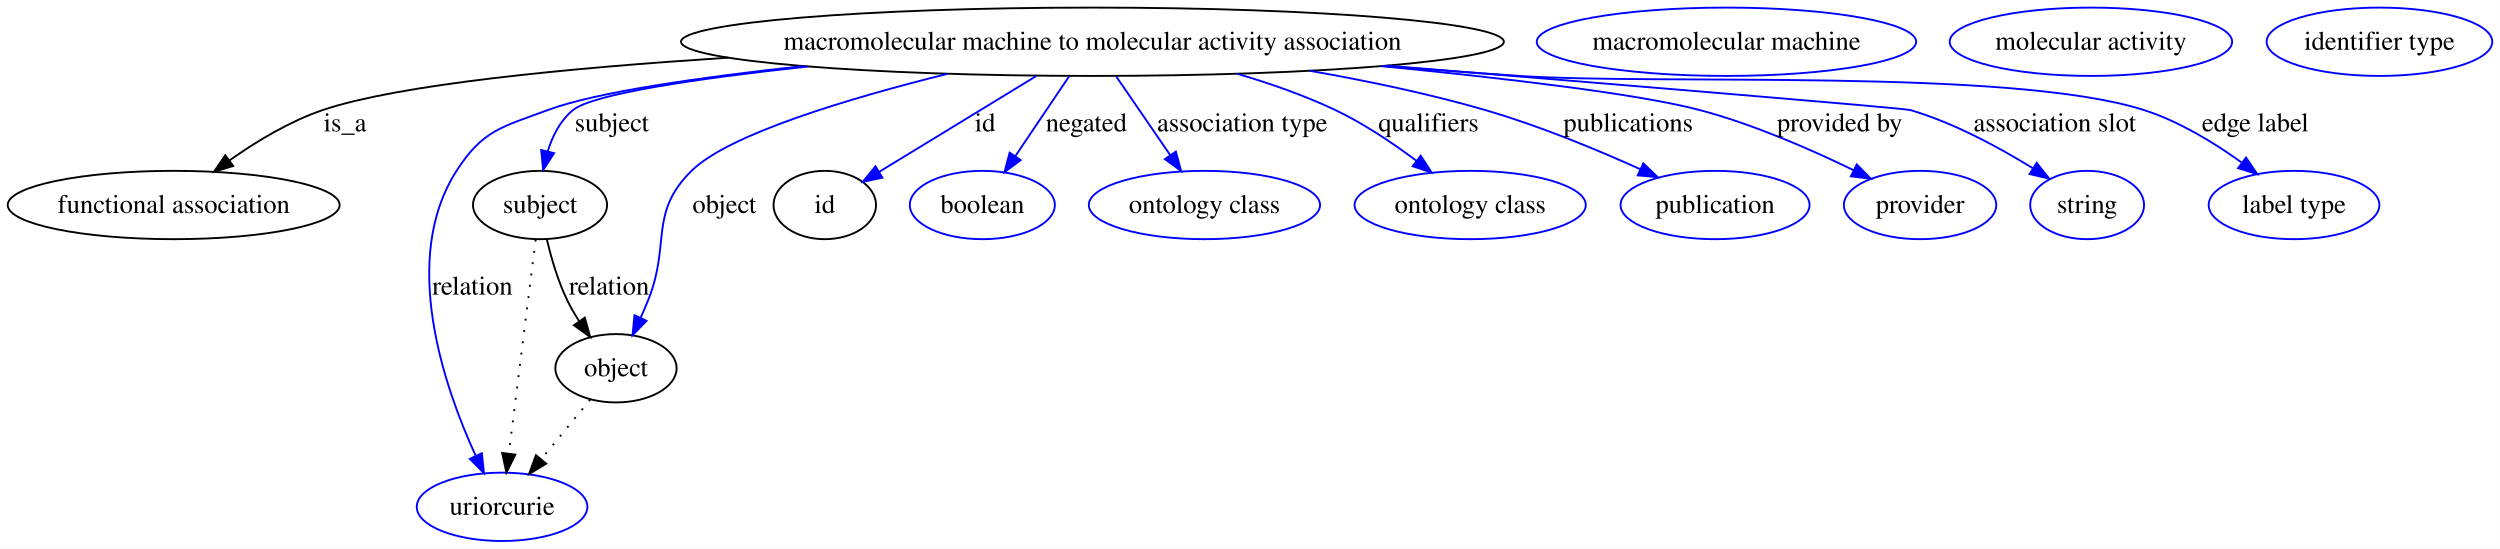
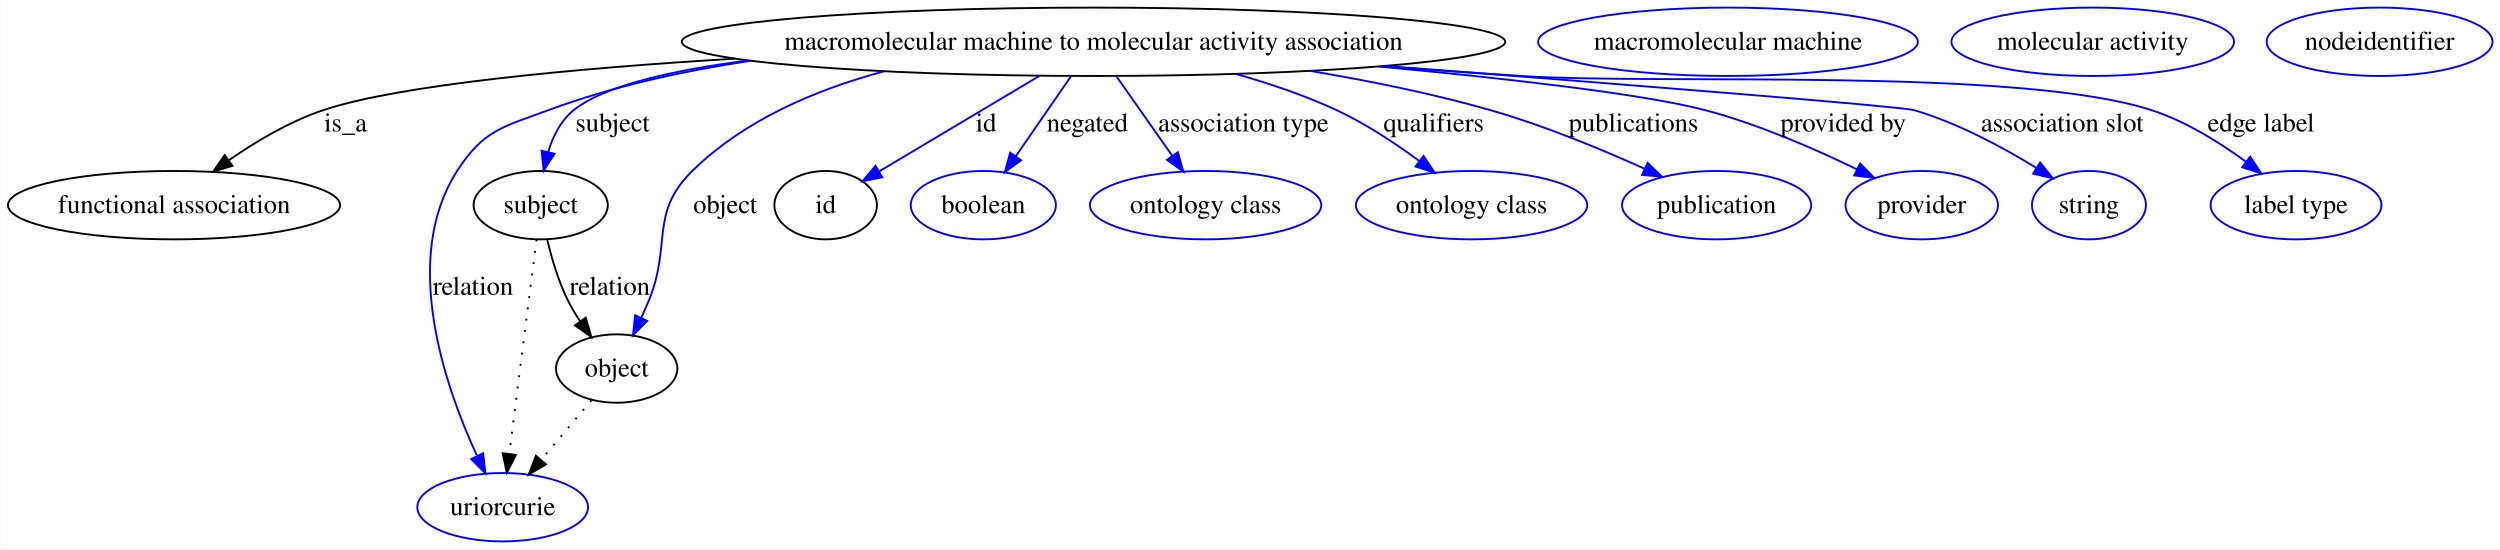
- <svg xmlns="http://www.w3.org/2000/svg" width="1317pt" height="289pt" viewBox="0.00 0.00 1316.94 289.00">
+ <svg xmlns="http://www.w3.org/2000/svg" width="1316pt" height="289pt" viewBox="0.00 0.00 1315.69 289.00">
  <g id="graph0" class="graph" transform="scale(1 1) rotate(0) translate(4 285)">
-     <polygon fill="#ffffff" stroke="transparent" points="-4,4 -4,-285 1312.937,-285 1312.937,4 -4,4" />
+     <polygon fill="white" stroke="transparent" points="-4,4 -4,-285 1311.69,-285 1311.69,4 -4,4" />
    <g id="node1" class="node">
-       <ellipse fill="none" stroke="#000000" cx="571.466" cy="-263" rx="216.74" ry="18" />
-       <text text-anchor="middle" x="571.466" y="-258.8" font-family="Times,serif" font-size="14.00" fill="#000000">macromolecular machine to molecular activity association</text>
+       <ellipse fill="none" stroke="black" cx="571.47" cy="-263" rx="216.74" ry="18" />
+       <text text-anchor="middle" x="571.47" y="-258.8" font-family="Times,serif" font-size="14.00">macromolecular machine to molecular activity association</text>
    </g>
    <g id="node2" class="node">
-       <ellipse fill="none" stroke="#000000" cx="87.466" cy="-177" rx="87.431" ry="18" />
-       <text text-anchor="middle" x="87.466" y="-172.8" font-family="Times,serif" font-size="14.00" fill="#000000">functional association</text>
+       <ellipse fill="none" stroke="black" cx="87.47" cy="-177" rx="87.43" ry="18" />
+       <text text-anchor="middle" x="87.47" y="-172.8" font-family="Times,serif" font-size="14.00">functional association</text>
    </g>
    <g id="edge1" class="edge">
-       <path fill="none" stroke="#000000" d="M379.663,-254.624C294.833,-249.151 205.437,-240.449 165.914,-227 148.441,-221.054 130.934,-210.453 116.907,-200.537" />
-       <polygon fill="#000000" stroke="#000000" points="118.791,-197.579 108.654,-194.5 114.658,-203.229 118.791,-197.579" />
-       <text text-anchor="middle" x="177.741" y="-215.8" font-family="Times,serif" font-size="14.00" fill="#000000">is_a</text>
+       <path fill="none" stroke="black" d="M382.68,-254.16C297,-248.89 205.97,-240.37 165.91,-227 148.25,-221.1 130.5,-210.5 116.36,-200.66" />
+       <polygon fill="black" stroke="black" points="118.22,-197.68 108.05,-194.68 114.13,-203.36 118.22,-197.68" />
+       <text text-anchor="middle" x="177.74" y="-215.8" font-family="Times,serif" font-size="14.00">is_a</text>
    </g>
    <g id="node3" class="node">
-       <ellipse fill="none" stroke="#000000" cx="280.466" cy="-177" rx="35.313" ry="18" />
-       <text text-anchor="middle" x="280.466" y="-172.8" font-family="Times,serif" font-size="14.00" fill="#000000">subject</text>
+       <ellipse fill="none" stroke="black" cx="280.47" cy="-177" rx="35.31" ry="18" />
+       <text text-anchor="middle" x="280.47" y="-172.8" font-family="Times,serif" font-size="14.00">subject</text>
    </g>
    <g id="edge2" class="edge">
-       <path fill="none" stroke="#0000ff" d="M421.668,-249.981C363.578,-243.675 308.373,-235.609 297.81,-227 291.127,-221.553 287.012,-213.38 284.482,-205.212" />
-       <polygon fill="#0000ff" stroke="#0000ff" points="287.87,-204.331 282.115,-195.435 281.066,-205.978 287.87,-204.331" />
-       <text text-anchor="middle" x="318.293" y="-215.8" font-family="Times,serif" font-size="14.00" fill="#000000">subject</text>
+       <path fill="none" stroke="blue" d="M389.85,-253.17C349.35,-247.98 313.7,-239.82 297.81,-227 291.02,-221.52 286.88,-213.19 284.37,-204.95" />
+       <polygon fill="blue" stroke="blue" points="287.75,-204.04 282.03,-195.13 280.94,-205.66 287.75,-204.04" />
+       <text text-anchor="middle" x="318.29" y="-215.8" font-family="Times,serif" font-size="14.00">subject</text>
    </g>
    <g id="node5" class="node">
-       <ellipse fill="none" stroke="#0000ff" cx="260.466" cy="-18" rx="44.942" ry="18" />
-       <text text-anchor="middle" x="260.466" y="-13.8" font-family="Times,serif" font-size="14.00" fill="#000000">uriorcurie</text>
+       <ellipse fill="none" stroke="blue" cx="260.47" cy="-18" rx="44.94" ry="18" />
+       <text text-anchor="middle" x="260.47" y="-13.8" font-family="Times,serif" font-size="14.00">uriorcurie</text>
    </g>
    <g id="edge3" class="edge">
-       <path fill="none" stroke="#0000ff" d="M418.939,-250.178C364.166,-244.237 309.702,-236.395 284.466,-227 260.437,-218.054 250.34,-216.561 236.466,-195 206.735,-148.799 229.65,-81.772 246.582,-44.872" />
-       <polygon fill="#0000ff" stroke="#0000ff" points="249.792,-46.271 250.936,-35.738 243.474,-43.259 249.792,-46.271" />
-       <text text-anchor="middle" x="244.845" y="-129.8" font-family="Times,serif" font-size="14.00" fill="#000000">relation</text>
+       <path fill="none" stroke="blue" d="M390.81,-252.97C354.84,-247.58 317.89,-239.38 284.47,-227 260.42,-218.1 250.34,-216.56 236.47,-195 206.8,-148.9 229.91,-81.94 246.81,-45.34" />
+       <polygon fill="blue" stroke="blue" points="250.18,-46.39 251.36,-35.86 243.87,-43.36 250.18,-46.39" />
+       <text text-anchor="middle" x="244.84" y="-129.8" font-family="Times,serif" font-size="14.00">relation</text>
    </g>
    <g id="node6" class="node">
-       <ellipse fill="none" stroke="#000000" cx="320.466" cy="-91" rx="31.931" ry="18" />
-       <text text-anchor="middle" x="320.466" y="-86.8" font-family="Times,serif" font-size="14.00" fill="#000000">object</text>
+       <ellipse fill="none" stroke="black" cx="320.47" cy="-91" rx="31.93" ry="18" />
+       <text text-anchor="middle" x="320.47" y="-86.8" font-family="Times,serif" font-size="14.00">object</text>
    </g>
    <g id="edge4" class="edge">
-       <path fill="none" stroke="#0000ff" d="M495.243,-246.129C443.012,-233.176 379.782,-214.291 360.259,-195 337.585,-172.596 349.357,-156.574 337.466,-127 336.228,-123.922 334.857,-120.732 333.445,-117.582" />
-       <polygon fill="#0000ff" stroke="#0000ff" points="336.568,-115.995 329.186,-108.395 330.217,-118.939 336.568,-115.995" />
-       <text text-anchor="middle" x="377.569" y="-172.8" font-family="Times,serif" font-size="14.00" fill="#000000">object</text>
+       <path fill="none" stroke="blue" d="M461.22,-247.45C425.14,-237.78 387.41,-221.71 360.26,-195 337.54,-172.64 349.52,-156.51 337.47,-127 336.21,-123.94 334.82,-120.76 333.38,-117.63" />
+       <polygon fill="blue" stroke="blue" points="336.5,-116.05 329.04,-108.54 330.19,-119.07 336.5,-116.05" />
+       <text text-anchor="middle" x="377.57" y="-172.8" font-family="Times,serif" font-size="14.00">object</text>
    </g>
    <g id="node8" class="node">
-       <ellipse fill="none" stroke="#000000" cx="430.466" cy="-177" rx="27" ry="18" />
-       <text text-anchor="middle" x="430.466" y="-172.8" font-family="Times,serif" font-size="14.00" fill="#000000">id</text>
+       <ellipse fill="none" stroke="black" cx="430.47" cy="-177" rx="27" ry="18" />
+       <text text-anchor="middle" x="430.47" y="-172.8" font-family="Times,serif" font-size="14.00">id</text>
    </g>
    <g id="edge5" class="edge">
-       <path fill="none" stroke="#0000ff" d="M541.907,-244.972C517.562,-230.122 483.247,-209.193 459.145,-194.493" />
-       <polygon fill="#0000ff" stroke="#0000ff" points="460.81,-191.408 450.45,-189.189 457.165,-197.384 460.81,-191.408" />
-       <text text-anchor="middle" x="514.91" y="-215.8" font-family="Times,serif" font-size="14.00" fill="#000000">id</text>
+       <path fill="none" stroke="blue" d="M542.93,-245C518.39,-230.38 483.17,-209.4 458.71,-194.83" />
+       <polygon fill="blue" stroke="blue" points="460.29,-191.69 449.9,-189.58 456.7,-197.71 460.29,-191.69" />
+       <text text-anchor="middle" x="514.91" y="-215.8" font-family="Times,serif" font-size="14.00">id</text>
    </g>
    <g id="node10" class="node">
-       <ellipse fill="none" stroke="#0000ff" cx="513.466" cy="-177" rx="38.202" ry="18" />
-       <text text-anchor="middle" x="513.466" y="-172.8" font-family="Times,serif" font-size="14.00" fill="#000000">boolean</text>
+       <ellipse fill="none" stroke="blue" cx="513.47" cy="-177" rx="38.2" ry="18" />
+       <text text-anchor="middle" x="513.47" y="-172.8" font-family="Times,serif" font-size="14.00">boolean</text>
    </g>
    <g id="edge6" class="edge">
-       <path fill="none" stroke="#0000ff" d="M559.165,-244.762C550.927,-232.547 539.962,-216.288 530.838,-202.759" />
-       <polygon fill="#0000ff" stroke="#0000ff" points="533.648,-200.666 525.155,-194.332 527.844,-204.58 533.648,-200.666" />
-       <text text-anchor="middle" x="568.231" y="-215.8" font-family="Times,serif" font-size="14.00" fill="#000000">negated</text>
+       <path fill="none" stroke="blue" d="M559.73,-245C551.37,-232.89 539.99,-216.42 530.61,-202.83" />
+       <polygon fill="blue" stroke="blue" points="533.35,-200.64 524.79,-194.4 527.59,-204.62 533.35,-200.64" />
+       <text text-anchor="middle" x="568.23" y="-215.8" font-family="Times,serif" font-size="14.00">negated</text>
    </g>
    <g id="node11" class="node">
-       <ellipse fill="none" stroke="#0000ff" cx="630.466" cy="-177" rx="60.905" ry="18" />
-       <text text-anchor="middle" x="630.466" y="-172.8" font-family="Times,serif" font-size="14.00" fill="#000000">ontology class</text>
+       <ellipse fill="none" stroke="blue" cx="630.47" cy="-177" rx="60.9" ry="18" />
+       <text text-anchor="middle" x="630.47" y="-172.8" font-family="Times,serif" font-size="14.00">ontology class</text>
    </g>
    <g id="edge7" class="edge">
-       <path fill="none" stroke="#0000ff" d="M583.978,-244.762C592.247,-232.709 603.217,-216.718 612.424,-203.298" />
-       <polygon fill="#0000ff" stroke="#0000ff" points="615.402,-205.143 618.173,-194.917 609.63,-201.183 615.402,-205.143" />
-       <text text-anchor="middle" x="650.371" y="-215.8" font-family="Times,serif" font-size="14.00" fill="#000000">association type</text>
+       <path fill="none" stroke="blue" d="M583.41,-245C591.86,-232.97 603.33,-216.63 612.84,-203.1" />
+       <polygon fill="blue" stroke="blue" points="615.86,-204.88 618.75,-194.69 610.13,-200.86 615.86,-204.88" />
+       <text text-anchor="middle" x="650.37" y="-215.8" font-family="Times,serif" font-size="14.00">association type</text>
    </g>
    <g id="node12" class="node">
-       <ellipse fill="none" stroke="#0000ff" cx="770.466" cy="-177" rx="60.905" ry="18" />
-       <text text-anchor="middle" x="770.466" y="-172.8" font-family="Times,serif" font-size="14.00" fill="#000000">ontology class</text>
+       <ellipse fill="none" stroke="blue" cx="770.47" cy="-177" rx="60.9" ry="18" />
+       <text text-anchor="middle" x="770.47" y="-172.8" font-family="Times,serif" font-size="14.00">ontology class</text>
    </g>
    <g id="edge8" class="edge">
-       <path fill="none" stroke="#0000ff" d="M647.81,-246.106C665.203,-241.013 683.309,-234.683 699.466,-227 714.4,-219.899 729.571,-209.703 742.034,-200.369" />
-       <polygon fill="#0000ff" stroke="#0000ff" points="744.401,-202.964 750.194,-194.094 740.133,-197.416 744.401,-202.964" />
-       <text text-anchor="middle" x="748.517" y="-215.8" font-family="Times,serif" font-size="14.00" fill="#000000">qualifiers</text>
+       <path fill="none" stroke="blue" d="M646.42,-246.05C664.22,-241.03 682.86,-234.73 699.47,-227 714.69,-219.92 730.2,-209.64 742.82,-200.32" />
+       <polygon fill="blue" stroke="blue" points="745.21,-202.91 751.06,-194.08 740.98,-197.33 745.21,-202.91" />
+       <text text-anchor="middle" x="750.52" y="-215.8" font-family="Times,serif" font-size="14.00">qualifiers</text>
    </g>
    <g id="node13" class="node">
-       <ellipse fill="none" stroke="#0000ff" cx="899.466" cy="-177" rx="49.788" ry="18" />
-       <text text-anchor="middle" x="899.466" y="-172.8" font-family="Times,serif" font-size="14.00" fill="#000000">publication</text>
+       <ellipse fill="none" stroke="blue" cx="899.47" cy="-177" rx="49.79" ry="18" />
+       <text text-anchor="middle" x="899.47" y="-172.8" font-family="Times,serif" font-size="14.00">publication</text>
    </g>
    <g id="edge9" class="edge">
-       <path fill="none" stroke="#0000ff" d="M686.105,-247.68C716.439,-242.375 748.948,-235.553 778.466,-227 806.48,-218.883 836.812,-206.341 860.099,-195.849" />
-       <polygon fill="#0000ff" stroke="#0000ff" points="861.657,-198.985 869.298,-191.646 858.748,-192.618 861.657,-198.985" />
-       <text text-anchor="middle" x="853.683" y="-215.8" font-family="Times,serif" font-size="14.00" fill="#000000">publications</text>
+       <path fill="none" stroke="blue" d="M685.58,-247.65C716.67,-242.45 750.13,-235.67 780.47,-227 808.29,-219.05 838.41,-206.61 861.39,-196.25" />
+       <polygon fill="blue" stroke="blue" points="863.14,-199.3 870.77,-191.95 860.22,-192.93 863.14,-199.3" />
+       <text text-anchor="middle" x="855.68" y="-215.8" font-family="Times,serif" font-size="14.00">publications</text>
    </g>
    <g id="node14" class="node">
-       <ellipse fill="none" stroke="#0000ff" cx="1007.466" cy="-177" rx="40.132" ry="18" />
-       <text text-anchor="middle" x="1007.466" y="-172.8" font-family="Times,serif" font-size="14.00" fill="#000000">provider</text>
+       <ellipse fill="none" stroke="blue" cx="1007.47" cy="-177" rx="40.13" ry="18" />
+       <text text-anchor="middle" x="1007.47" y="-172.8" font-family="Times,serif" font-size="14.00">provider</text>
    </g>
    <g id="edge10" class="edge">
-       <path fill="none" stroke="#0000ff" d="M723.658,-250.149C790.001,-243.668 859.788,-235.41 891.466,-227 919.656,-219.516 949.865,-206.313 972.386,-195.353" />
-       <polygon fill="#0000ff" stroke="#0000ff" points="974.133,-198.393 981.538,-190.816 971.024,-192.121 974.133,-198.393" />
-       <text text-anchor="middle" x="965.098" y="-215.8" font-family="Times,serif" font-size="14.00" fill="#000000">provided by</text>
+       <path fill="none" stroke="blue" d="M721.62,-249.97C789.25,-243.67 861.11,-235.51 893.47,-227 921.36,-219.67 951.25,-206.6 973.43,-195.81" />
+       <polygon fill="blue" stroke="blue" points="975.03,-198.92 982.43,-191.34 971.92,-192.65 975.03,-198.92" />
+       <text text-anchor="middle" x="966.1" y="-215.8" font-family="Times,serif" font-size="14.00">provided by</text>
    </g>
    <g id="node15" class="node">
-       <ellipse fill="none" stroke="#0000ff" cx="1095.466" cy="-177" rx="30.003" ry="18" />
-       <text text-anchor="middle" x="1095.466" y="-172.8" font-family="Times,serif" font-size="14.00" fill="#000000">string</text>
+       <ellipse fill="none" stroke="blue" cx="1095.47" cy="-177" rx="30" ry="18" />
+       <text text-anchor="middle" x="1095.47" y="-172.8" font-family="Times,serif" font-size="14.00">string</text>
    </g>
    <g id="edge11" class="edge">
-       <path fill="none" stroke="#0000ff" d="M726.582,-250.407C848.737,-240.433 999.057,-228.011 1002.466,-227 1025.363,-220.209 1049.043,-207.379 1066.777,-196.417" />
-       <polygon fill="#0000ff" stroke="#0000ff" points="1068.907,-199.21 1075.474,-190.896 1065.156,-193.301 1068.907,-199.21" />
-       <text text-anchor="middle" x="1078.433" y="-215.8" font-family="Times,serif" font-size="14.00" fill="#000000">association slot</text>
+       <path fill="none" stroke="blue" d="M724.93,-250.29C846.34,-240.91 996.62,-229.01 1003.47,-227 1026.39,-220.28 1050.13,-207.47 1067.75,-196.62" />
+       <polygon fill="blue" stroke="blue" points="1069.79,-199.48 1076.37,-191.18 1066.05,-193.56 1069.79,-199.48" />
+       <text text-anchor="middle" x="1081.43" y="-215.8" font-family="Times,serif" font-size="14.00">association slot</text>
    </g>
    <g id="node16" class="node">
-       <ellipse fill="none" stroke="#0000ff" cx="1204.466" cy="-177" rx="44.96" ry="18" />
-       <text text-anchor="middle" x="1204.466" y="-172.8" font-family="Times,serif" font-size="14.00" fill="#000000">label type</text>
+       <ellipse fill="none" stroke="blue" cx="1204.47" cy="-177" rx="44.96" ry="18" />
+       <text text-anchor="middle" x="1204.47" y="-172.8" font-family="Times,serif" font-size="14.00">label type</text>
    </g>
    <g id="edge12" class="edge">
-       <path fill="none" stroke="#0000ff" d="M724.533,-250.234C748.598,-248.377 773.202,-246.567 796.466,-245 869.52,-240.08 1055.723,-249.299 1125.466,-227 1143.902,-221.105 1162.304,-209.853 1176.704,-199.513" />
-       <polygon fill="#0000ff" stroke="#0000ff" points="1179.186,-202.029 1185.117,-193.25 1175.006,-196.414 1179.186,-202.029" />
-       <text text-anchor="middle" x="1184.033" y="-215.8" font-family="Times,serif" font-size="14.00" fill="#000000">edge label</text>
+       <path fill="none" stroke="blue" d="M723.02,-250.11C747.57,-248.31 772.72,-246.54 796.47,-245 870.2,-240.22 1058.18,-249.78 1128.47,-227 1146.4,-221.19 1164.23,-210.05 1178.11,-199.86" />
+       <polygon fill="blue" stroke="blue" points="1180.37,-202.53 1186.2,-193.69 1176.13,-196.96 1180.37,-202.53" />
+       <text text-anchor="middle" x="1186.03" y="-215.8" font-family="Times,serif" font-size="14.00">edge label</text>
    </g>
    <g id="edge14" class="edge">
-       <path fill="none" stroke="#000000" stroke-dasharray="1,5" d="M278.171,-158.761C274.705,-131.205 268.105,-78.735 264.016,-46.223" />
-       <polygon fill="#000000" stroke="#000000" points="267.454,-45.512 262.733,-36.027 260.509,-46.385 267.454,-45.512" />
+       <path fill="none" stroke="black" stroke-dasharray="1,5" d="M278.29,-158.9C274.83,-131.77 268.06,-78.61 263.93,-46.21" />
+       <polygon fill="black" stroke="black" points="267.38,-45.56 262.64,-36.08 260.43,-46.44 267.38,-45.56" />
    </g>
    <g id="edge13" class="edge">
-       <path fill="none" stroke="#000000" d="M284.043,-158.869C286.353,-149.127 289.846,-137.081 294.707,-127 296.496,-123.29 298.664,-119.555 300.976,-115.969" />
-       <polygon fill="#000000" stroke="#000000" points="304.055,-117.671 306.879,-107.46 298.303,-113.681 304.055,-117.671" />
-       <text text-anchor="middle" x="316.845" y="-129.8" font-family="Times,serif" font-size="14.00" fill="#000000">relation</text>
+       <path fill="none" stroke="black" d="M283.93,-158.67C286.24,-149.04 289.76,-137.01 294.71,-127 296.53,-123.3 298.76,-119.58 301.12,-116.03" />
+       <polygon fill="black" stroke="black" points="304.17,-117.78 307.15,-107.61 298.48,-113.7 304.17,-117.78" />
+       <text text-anchor="middle" x="316.84" y="-129.8" font-family="Times,serif" font-size="14.00">relation</text>
    </g>
    <g id="node4" class="node">
-       <ellipse fill="none" stroke="#0000ff" cx="905.466" cy="-263" rx="99.95" ry="18" />
-       <text text-anchor="middle" x="905.466" y="-258.8" font-family="Times,serif" font-size="14.00" fill="#000000">macromolecular machine</text>
+       <ellipse fill="none" stroke="blue" cx="905.47" cy="-263" rx="99.95" ry="18" />
+       <text text-anchor="middle" x="905.47" y="-258.8" font-family="Times,serif" font-size="14.00">macromolecular machine</text>
    </g>
    <g id="edge15" class="edge">
-       <path fill="none" stroke="#000000" stroke-dasharray="1,5" d="M306.851,-74.435C299.266,-65.207 289.666,-53.528 281.17,-43.191" />
-       <polygon fill="#000000" stroke="#000000" points="283.706,-40.764 274.653,-35.261 278.298,-45.209 283.706,-40.764" />
+       <path fill="none" stroke="black" stroke-dasharray="1,5" d="M307.15,-74.24C299.41,-65.09 289.51,-53.36 280.81,-43.07" />
+       <polygon fill="black" stroke="black" points="283.29,-40.58 274.16,-35.21 277.94,-45.1 283.29,-40.58" />
    </g>
    <g id="node7" class="node">
-       <ellipse fill="none" stroke="#0000ff" cx="1097.466" cy="-263" rx="74.393" ry="18" />
-       <text text-anchor="middle" x="1097.466" y="-258.8" font-family="Times,serif" font-size="14.00" fill="#000000">molecular activity</text>
+       <ellipse fill="none" stroke="blue" cx="1097.47" cy="-263" rx="74.39" ry="18" />
+       <text text-anchor="middle" x="1097.47" y="-258.8" font-family="Times,serif" font-size="14.00">molecular activity</text>
    </g>
    <g id="node9" class="node">
-       <ellipse fill="none" stroke="#0000ff" cx="1249.466" cy="-263" rx="59.443" ry="18" />
-       <text text-anchor="middle" x="1249.466" y="-258.8" font-family="Times,serif" font-size="14.00" fill="#000000">identifier type</text>
+       <ellipse fill="none" stroke="blue" cx="1248.47" cy="-263" rx="59.45" ry="18" />
+       <text text-anchor="middle" x="1248.47" y="-258.8" font-family="Times,serif" font-size="14.00">nodeidentifier</text>
    </g>
  </g>
</svg>
